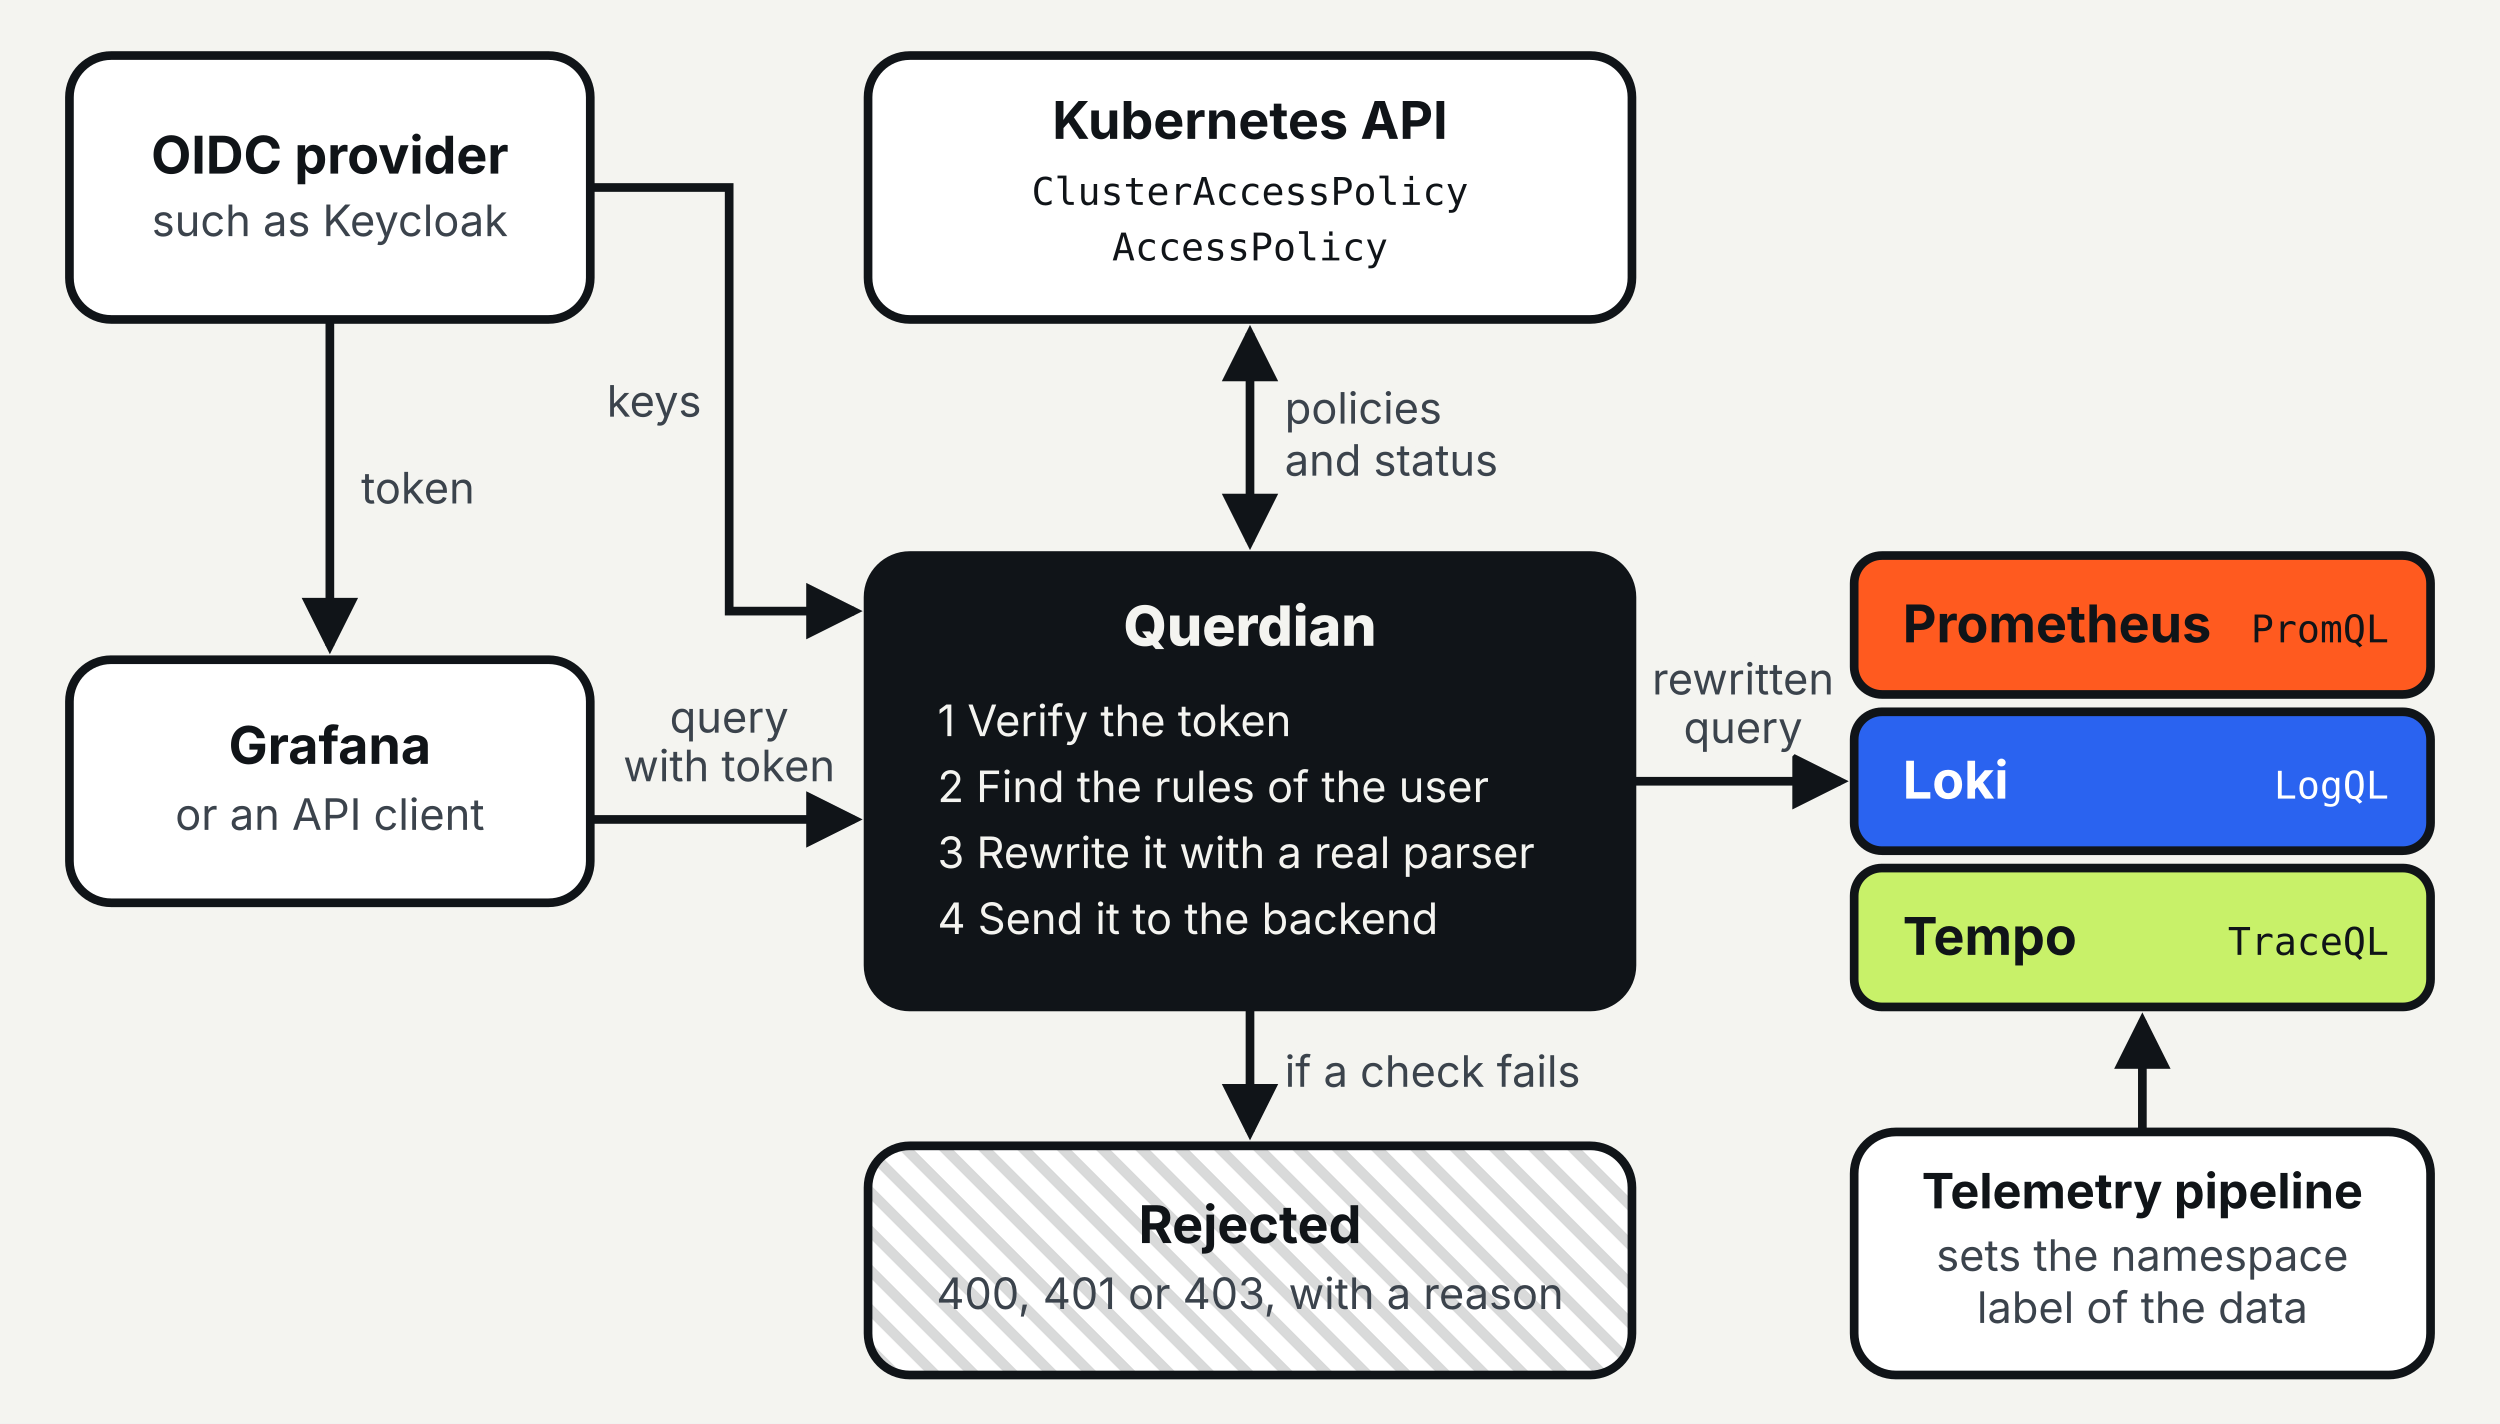
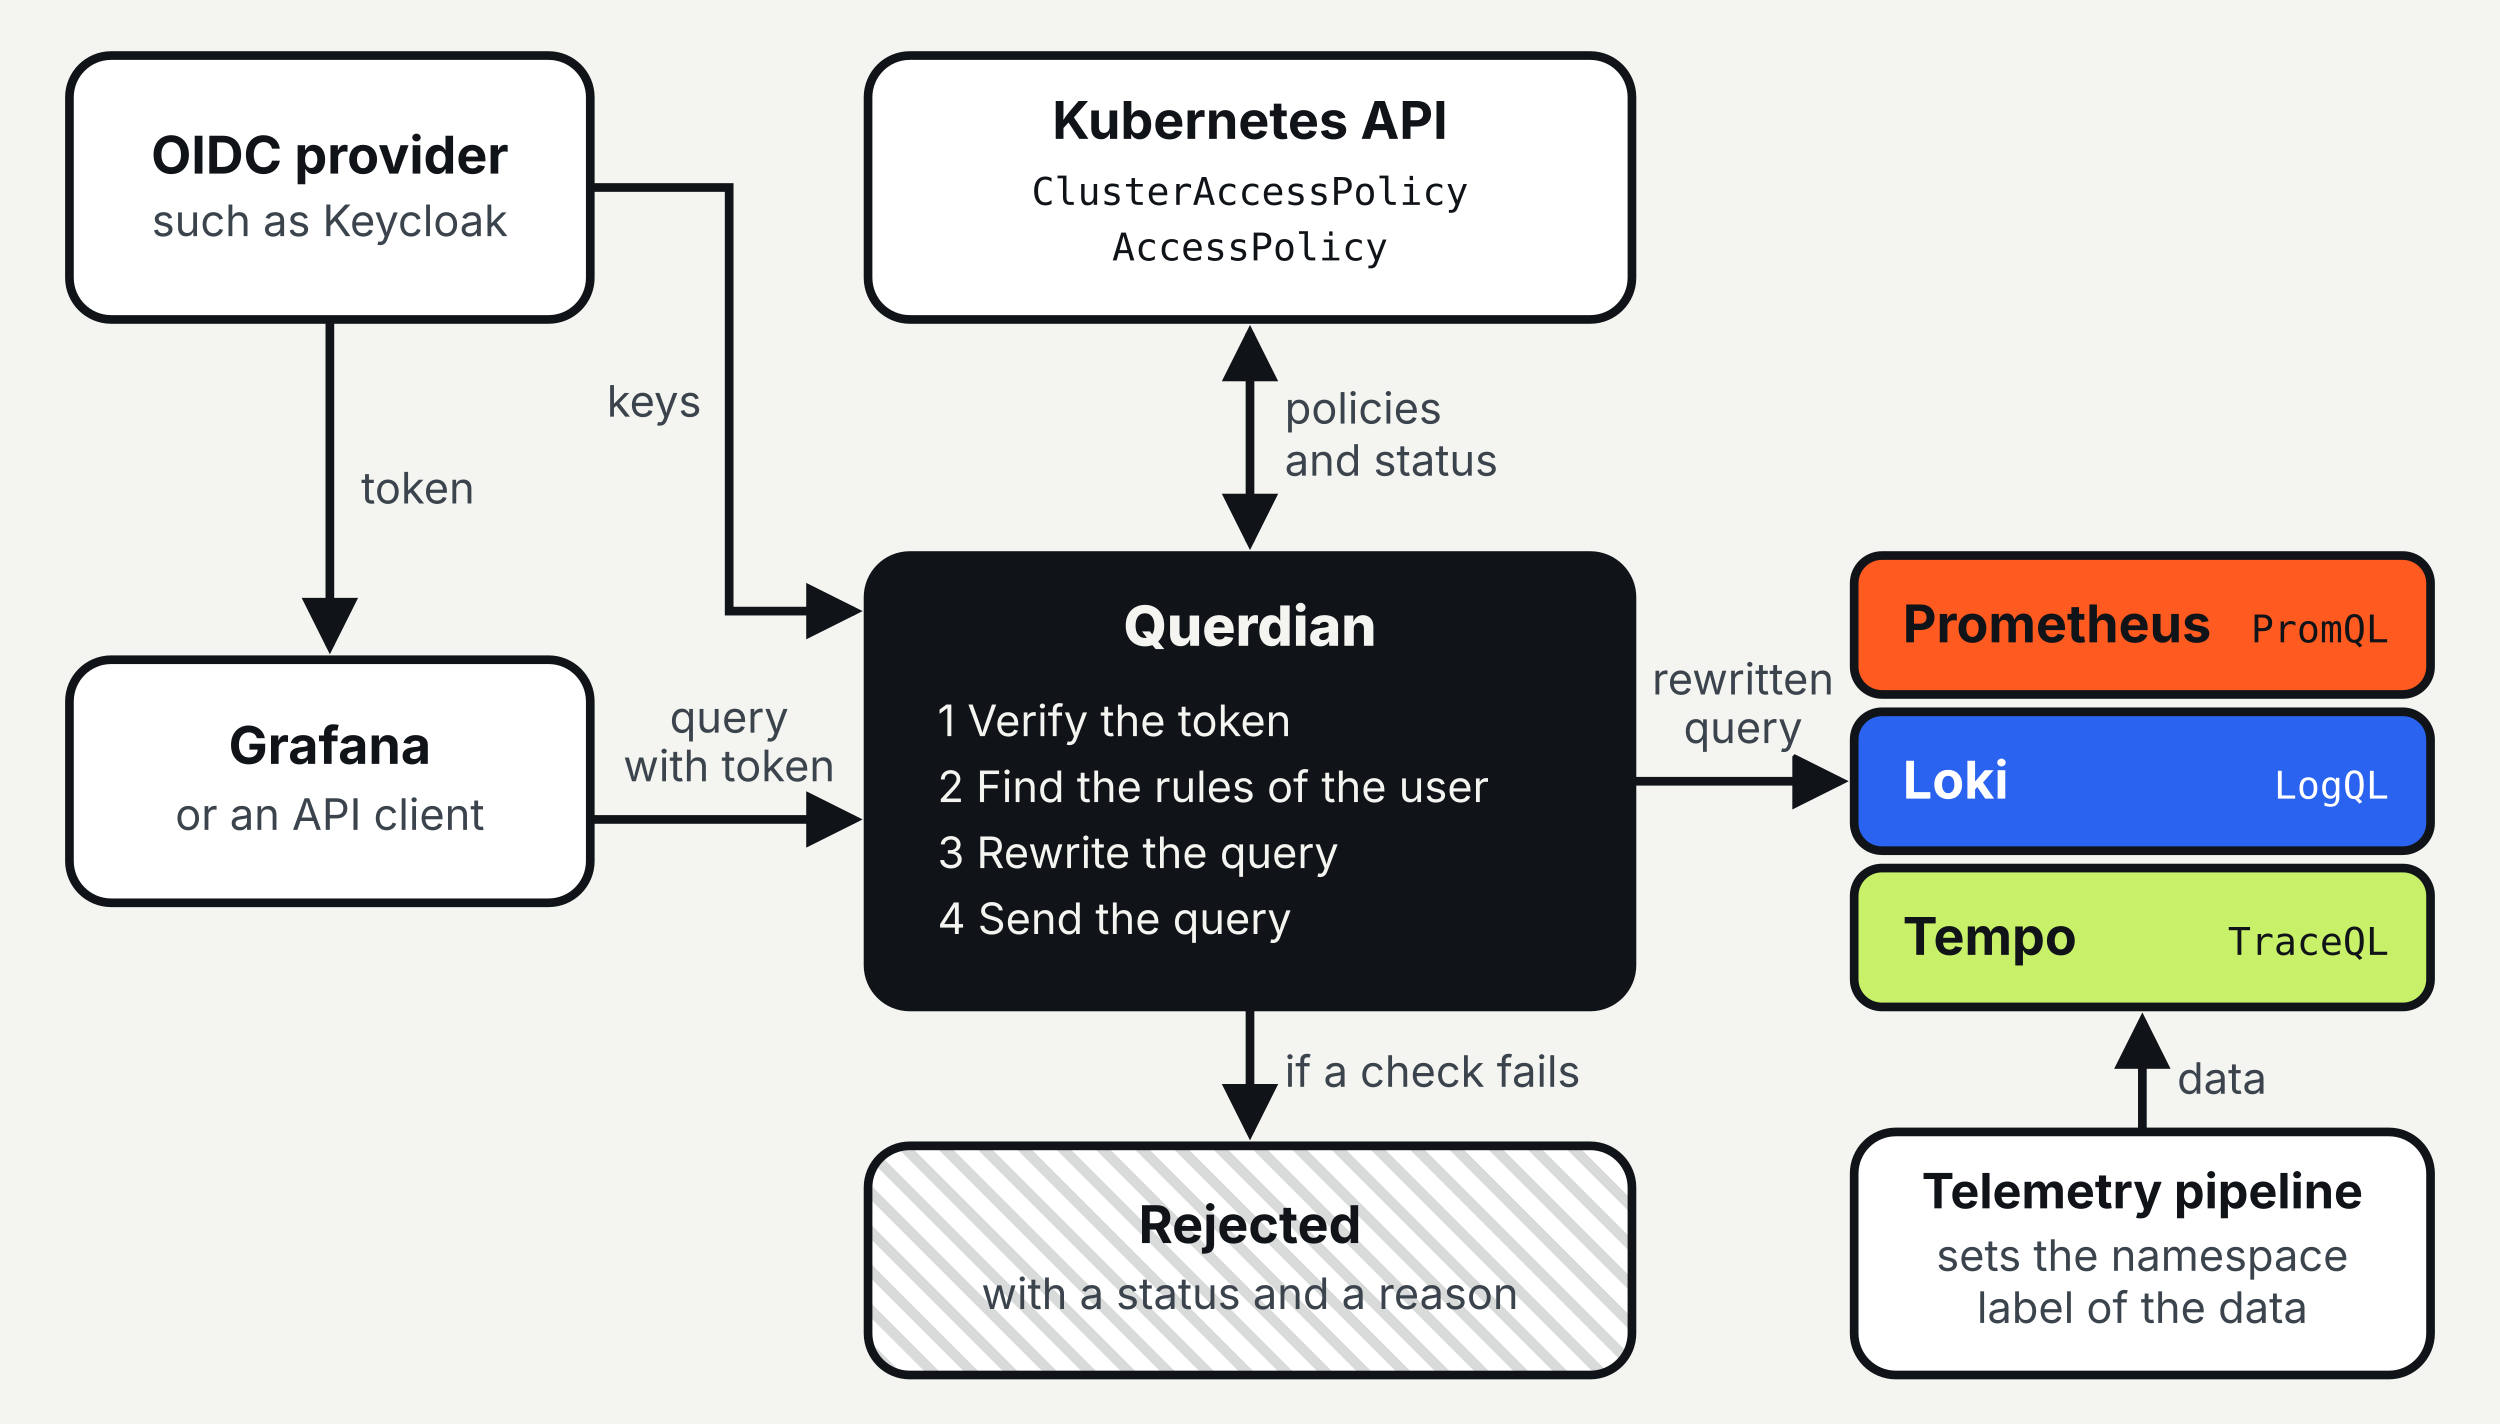
- <svg xmlns="http://www.w3.org/2000/svg" viewBox="0 0 720 410" class="qd-diagram qd-arch" role="img" aria-labelledby="qd-arch-title qd-arch-desc">
+ <svg xmlns="http://www.w3.org/2000/svg" viewBox="0 0 720 410" class="qd-diagram qd-arch" role="img" aria-labelledby="qd-arch-title" aria-describedby="qd-arch-desc">
  <style>
    .qd-arch text { font-family: Archivo, system-ui, -apple-system, "Segoe UI", sans-serif; fill: #101418; }
    .qd-arch .qd-h { font-size: 15px; font-weight: 700; }
    .qd-arch .qd-s { font-size: 12.5px; fill: #3b434c; }
    .qd-arch .qd-m { font-family: "JetBrains Mono", ui-monospace, SFMono-Regular, Menlo, monospace; font-size: 11px; }
    .qd-arch .qd-lab { font-size: 12.5px; fill: #3b434c; stroke: #f4f4f0; stroke-width: 4px; paint-order: stroke; stroke-linejoin: round; }
    .qd-arch .qd-p { fill: #f4f4f0; }
    .qd-arch .qd-w { fill: #ffffff; }
    .qd-arch .qd-box { fill: #ffffff; stroke: #101418; stroke-width: 2.5; }
    .qd-arch .qd-ink { fill: #101418; stroke: #101418; stroke-width: 2.5; }
    .qd-arch .qd-line { fill: none; stroke: #101418; stroke-width: 2.5; }
  </style>
  <defs>
    <marker id="qd-arch-arrow" viewBox="0 0 10 10" refX="8.5" refY="5" markerWidth="6.5" markerHeight="6.5" orient="auto-start-reverse">
      <path d="M0 0L10 5L0 10z" fill="#101418" />
    </marker>
    <pattern id="qd-arch-hatch" width="8" height="8" patternUnits="userSpaceOnUse" patternTransform="rotate(135)">
      <rect width="8" height="8" fill="#ffffff" />
      <rect width="3" height="8" fill="#101418" fill-opacity="0.16" />
    </pattern>
  </defs>
  <rect width="720" height="410" fill="#f4f4f0" />
  <rect class="qd-box" x="20" y="16" width="150" height="76" rx="12" />
  <text class="qd-h" x="95" y="50" text-anchor="middle">OIDC provider</text>
  <text class="qd-s" x="95" y="68" text-anchor="middle">such as Keycloak</text>
  <rect class="qd-box" x="250" y="16" width="220" height="76" rx="12" />
  <text class="qd-h" x="360" y="40" text-anchor="middle">Kubernetes API</text>
  <text class="qd-m" x="360" y="59" text-anchor="middle">ClusterAccessPolicy</text>
  <text class="qd-m" x="360" y="75" text-anchor="middle">AccessPolicy</text>
  <rect class="qd-box" x="20" y="190" width="150" height="70" rx="12" />
  <text class="qd-h" x="95" y="220" text-anchor="middle">Grafana</text>
  <text class="qd-s" x="95" y="239" text-anchor="middle">or an API client</text>
  <rect class="qd-ink" x="250" y="160" width="220" height="130" rx="12" />
  <text class="qd-p" x="360" y="186" text-anchor="middle" font-size="16" font-weight="800">Querdian</text>
  <text class="qd-p" x="270" y="212" font-size="12.5">1  Verify the token</text>
  <text class="qd-p" x="270" y="231" font-size="12.5">2  Find the rules of the user</text>
-   <text class="qd-p" x="270" y="250" font-size="12.5">3  Rewrite it with a real parser</text>
-   <text class="qd-p" x="270" y="269" font-size="12.5">4  Send it to the backend</text>
+   <text class="qd-p" x="270" y="250" font-size="12.5">3  Rewrite the query</text>
+   <text class="qd-p" x="270" y="269" font-size="12.5">4  Send the query</text>
  <rect x="534" y="160" width="166" height="40" rx="8" fill="#ff5a1f" stroke="#101418" stroke-width="2.5" />
  <text class="qd-h" x="548" y="185">Prometheus</text>
  <text class="qd-m" x="688" y="185" text-anchor="end">PromQL</text>
  <rect x="534" y="205" width="166" height="40" rx="8" fill="#2a63f0" stroke="#101418" stroke-width="2.5" />
  <text class="qd-h qd-w" x="548" y="230">Loki</text>
  <text class="qd-m qd-w" x="688" y="230" text-anchor="end">LogQL</text>
  <rect x="534" y="250" width="166" height="40" rx="8" fill="#c8f169" stroke="#101418" stroke-width="2.5" />
  <text class="qd-h" x="548" y="275">Tempo</text>
  <text class="qd-m" x="688" y="275" text-anchor="end">TraceQL</text>
  <rect x="250" y="330" width="220" height="66" rx="12" fill="url(#qd-arch-hatch)" stroke="#101418" stroke-width="2.5" />
  <text class="qd-h" x="360" y="358" text-anchor="middle">Rejected</text>
-   <text class="qd-s" x="360" y="377" text-anchor="middle">400, 401 or 403, with a reason</text>
+   <text class="qd-s" x="360" y="377" text-anchor="middle">with a status and a reason</text>
  <rect class="qd-box" x="534" y="326" width="166" height="70" rx="12" />
  <text class="qd-h" x="617" y="348" text-anchor="middle" style="font-size:14px">Telemetry pipeline</text>
  <text class="qd-s" x="617" y="366" text-anchor="middle">sets the namespace</text>
  <text class="qd-s" x="617" y="381" text-anchor="middle">label of the data</text>
  <path class="qd-line" d="M95 92V186" marker-end="url(#qd-arch-arrow)" />
  <text class="qd-lab" x="104" y="145">token</text>
  <path class="qd-line" d="M170 54H210V176H246" marker-end="url(#qd-arch-arrow)" />
  <text class="qd-lab" x="202" y="120" text-anchor="end">keys</text>
  <path class="qd-line" d="M360 96V156" marker-start="url(#qd-arch-arrow)" marker-end="url(#qd-arch-arrow)" />
  <text class="qd-lab" x="370" y="122">policies</text>
  <text class="qd-lab" x="370" y="137">and status</text>
  <path class="qd-line" d="M170 236H246" marker-end="url(#qd-arch-arrow)" />
  <text class="qd-lab" x="210" y="211" text-anchor="middle">query</text>
  <text class="qd-lab" x="210" y="225" text-anchor="middle">with token</text>
  <path class="qd-line" d="M470 225H530" marker-end="url(#qd-arch-arrow)" />
  <text class="qd-lab" x="502" y="200" text-anchor="middle">rewritten</text>
  <text class="qd-lab" x="502" y="214" text-anchor="middle">query</text>
  <path class="qd-line" d="M360 290V326" marker-end="url(#qd-arch-arrow)" />
  <text class="qd-lab" x="370" y="313">if a check fails</text>
  <path class="qd-line" d="M617 326V294" marker-end="url(#qd-arch-arrow)" />
+   <text class="qd-lab" x="627" y="315">data</text>
</svg>
